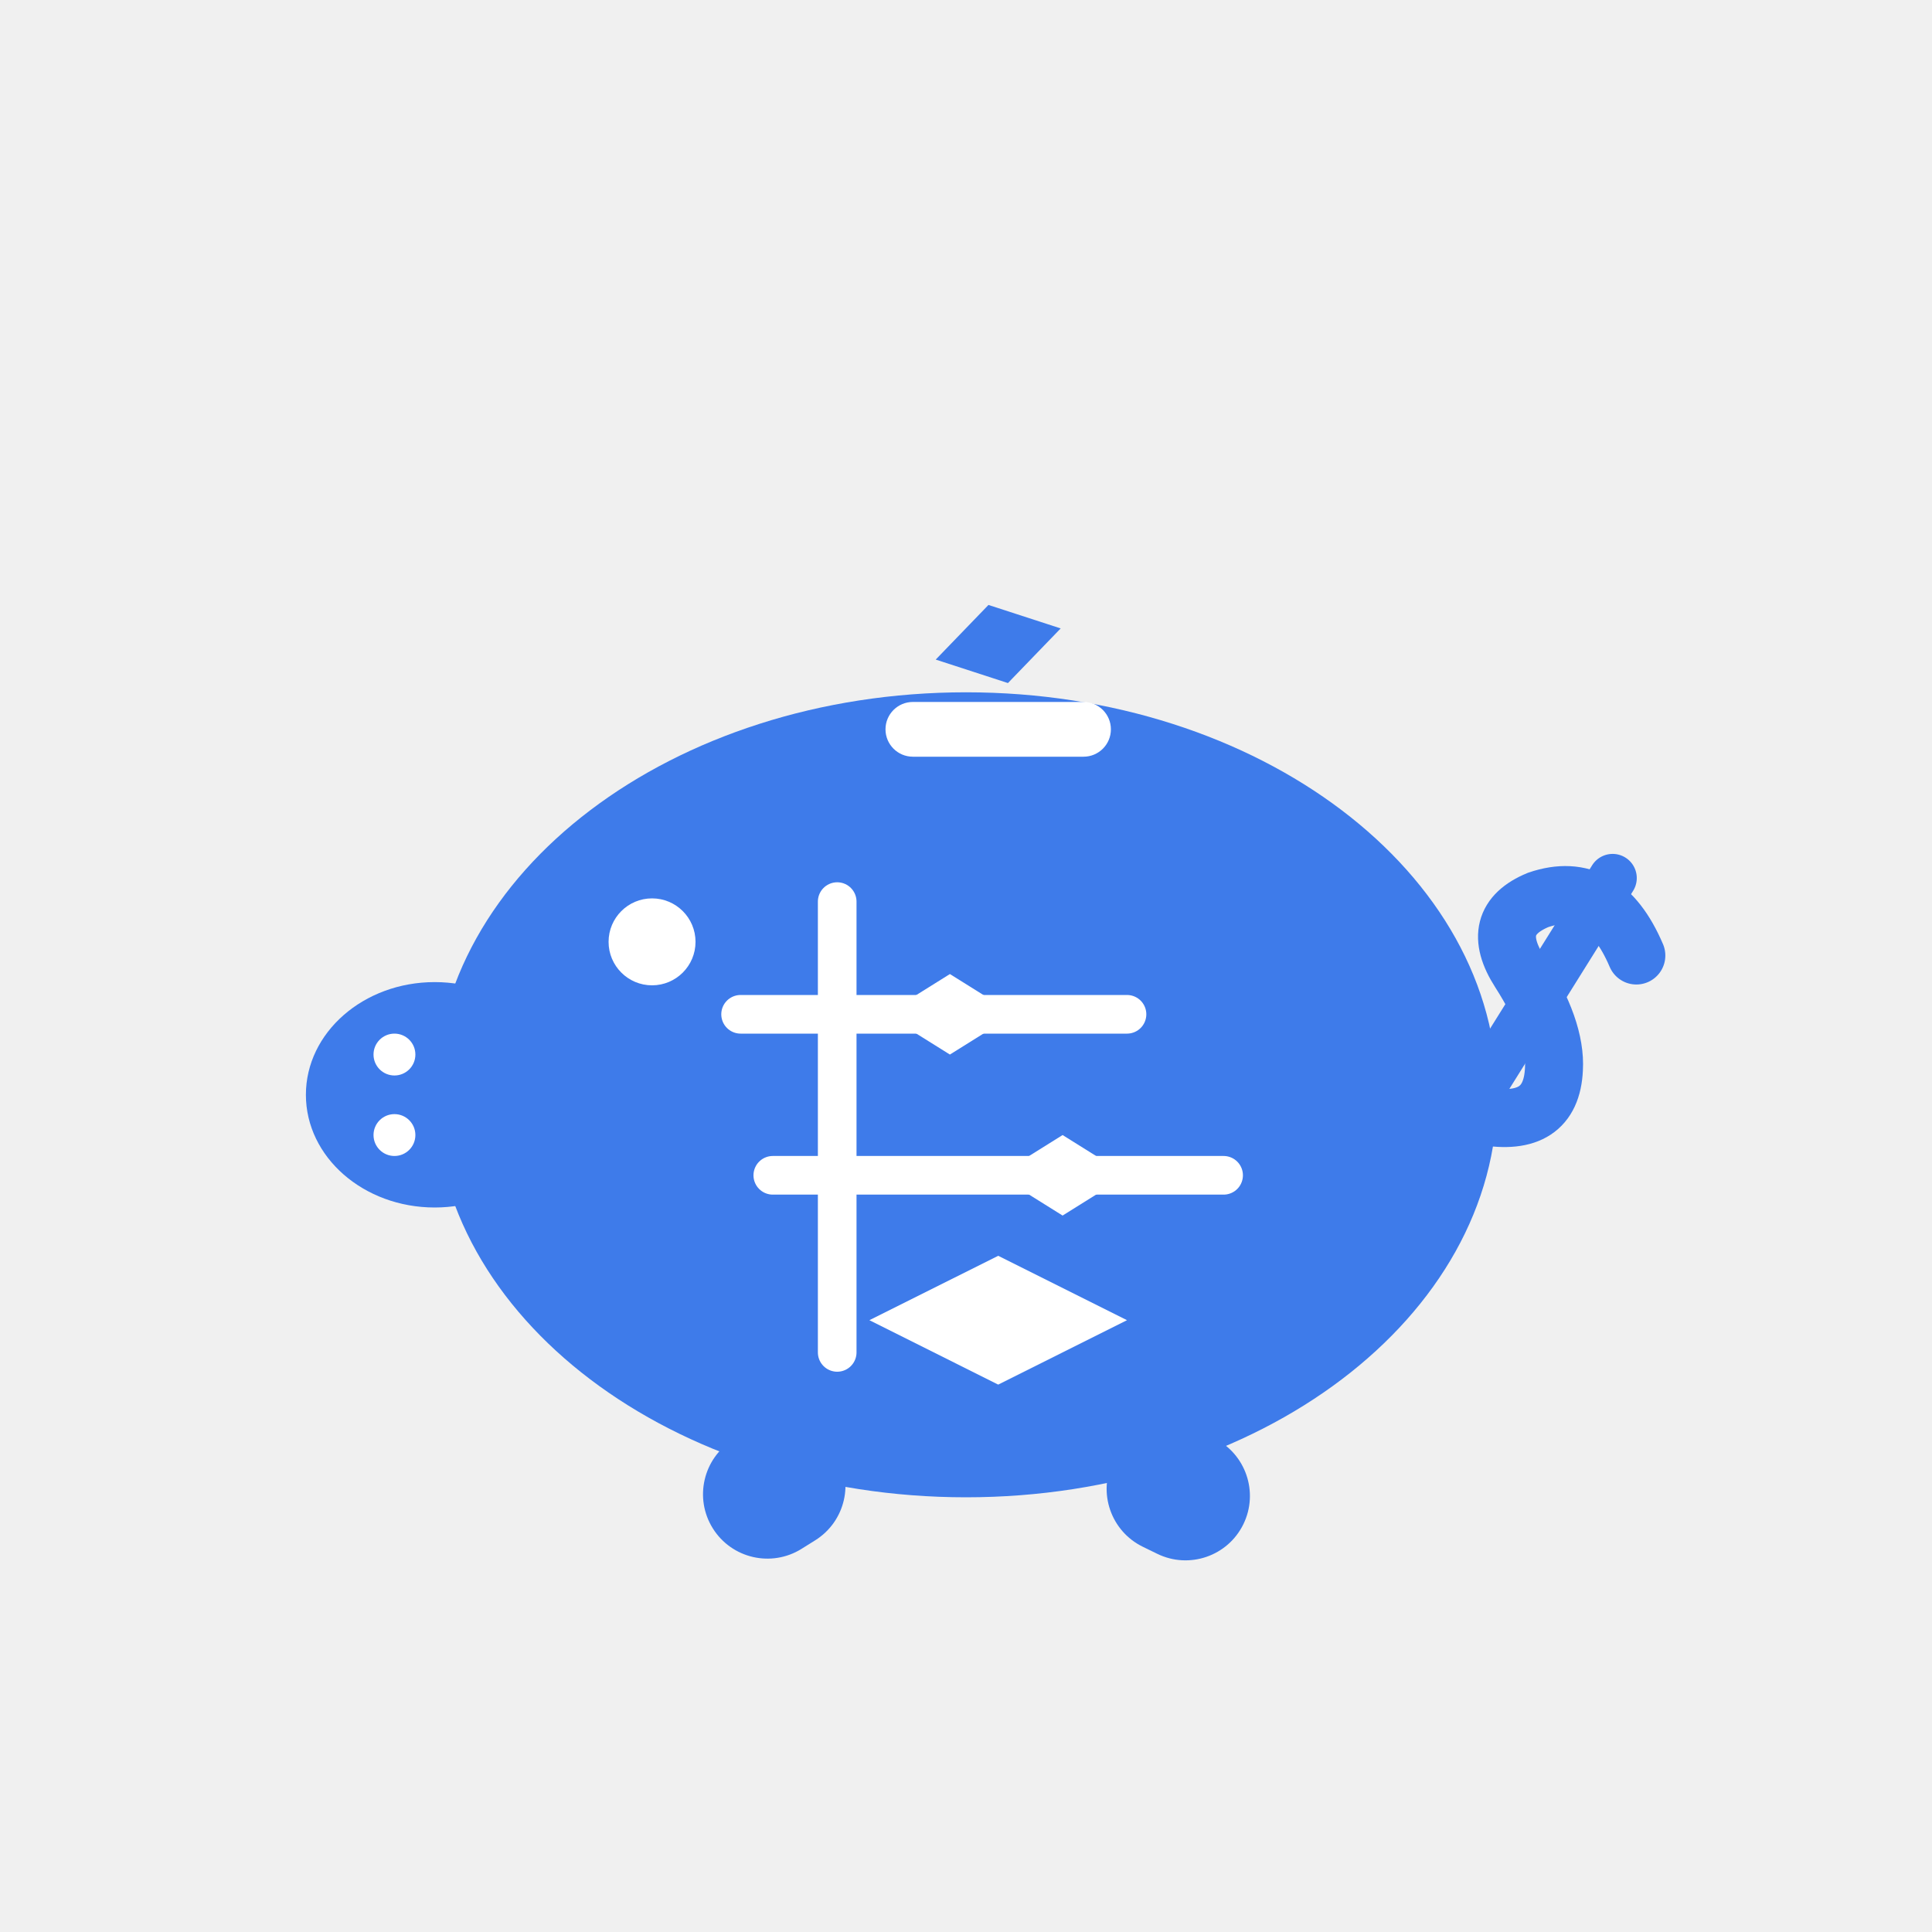
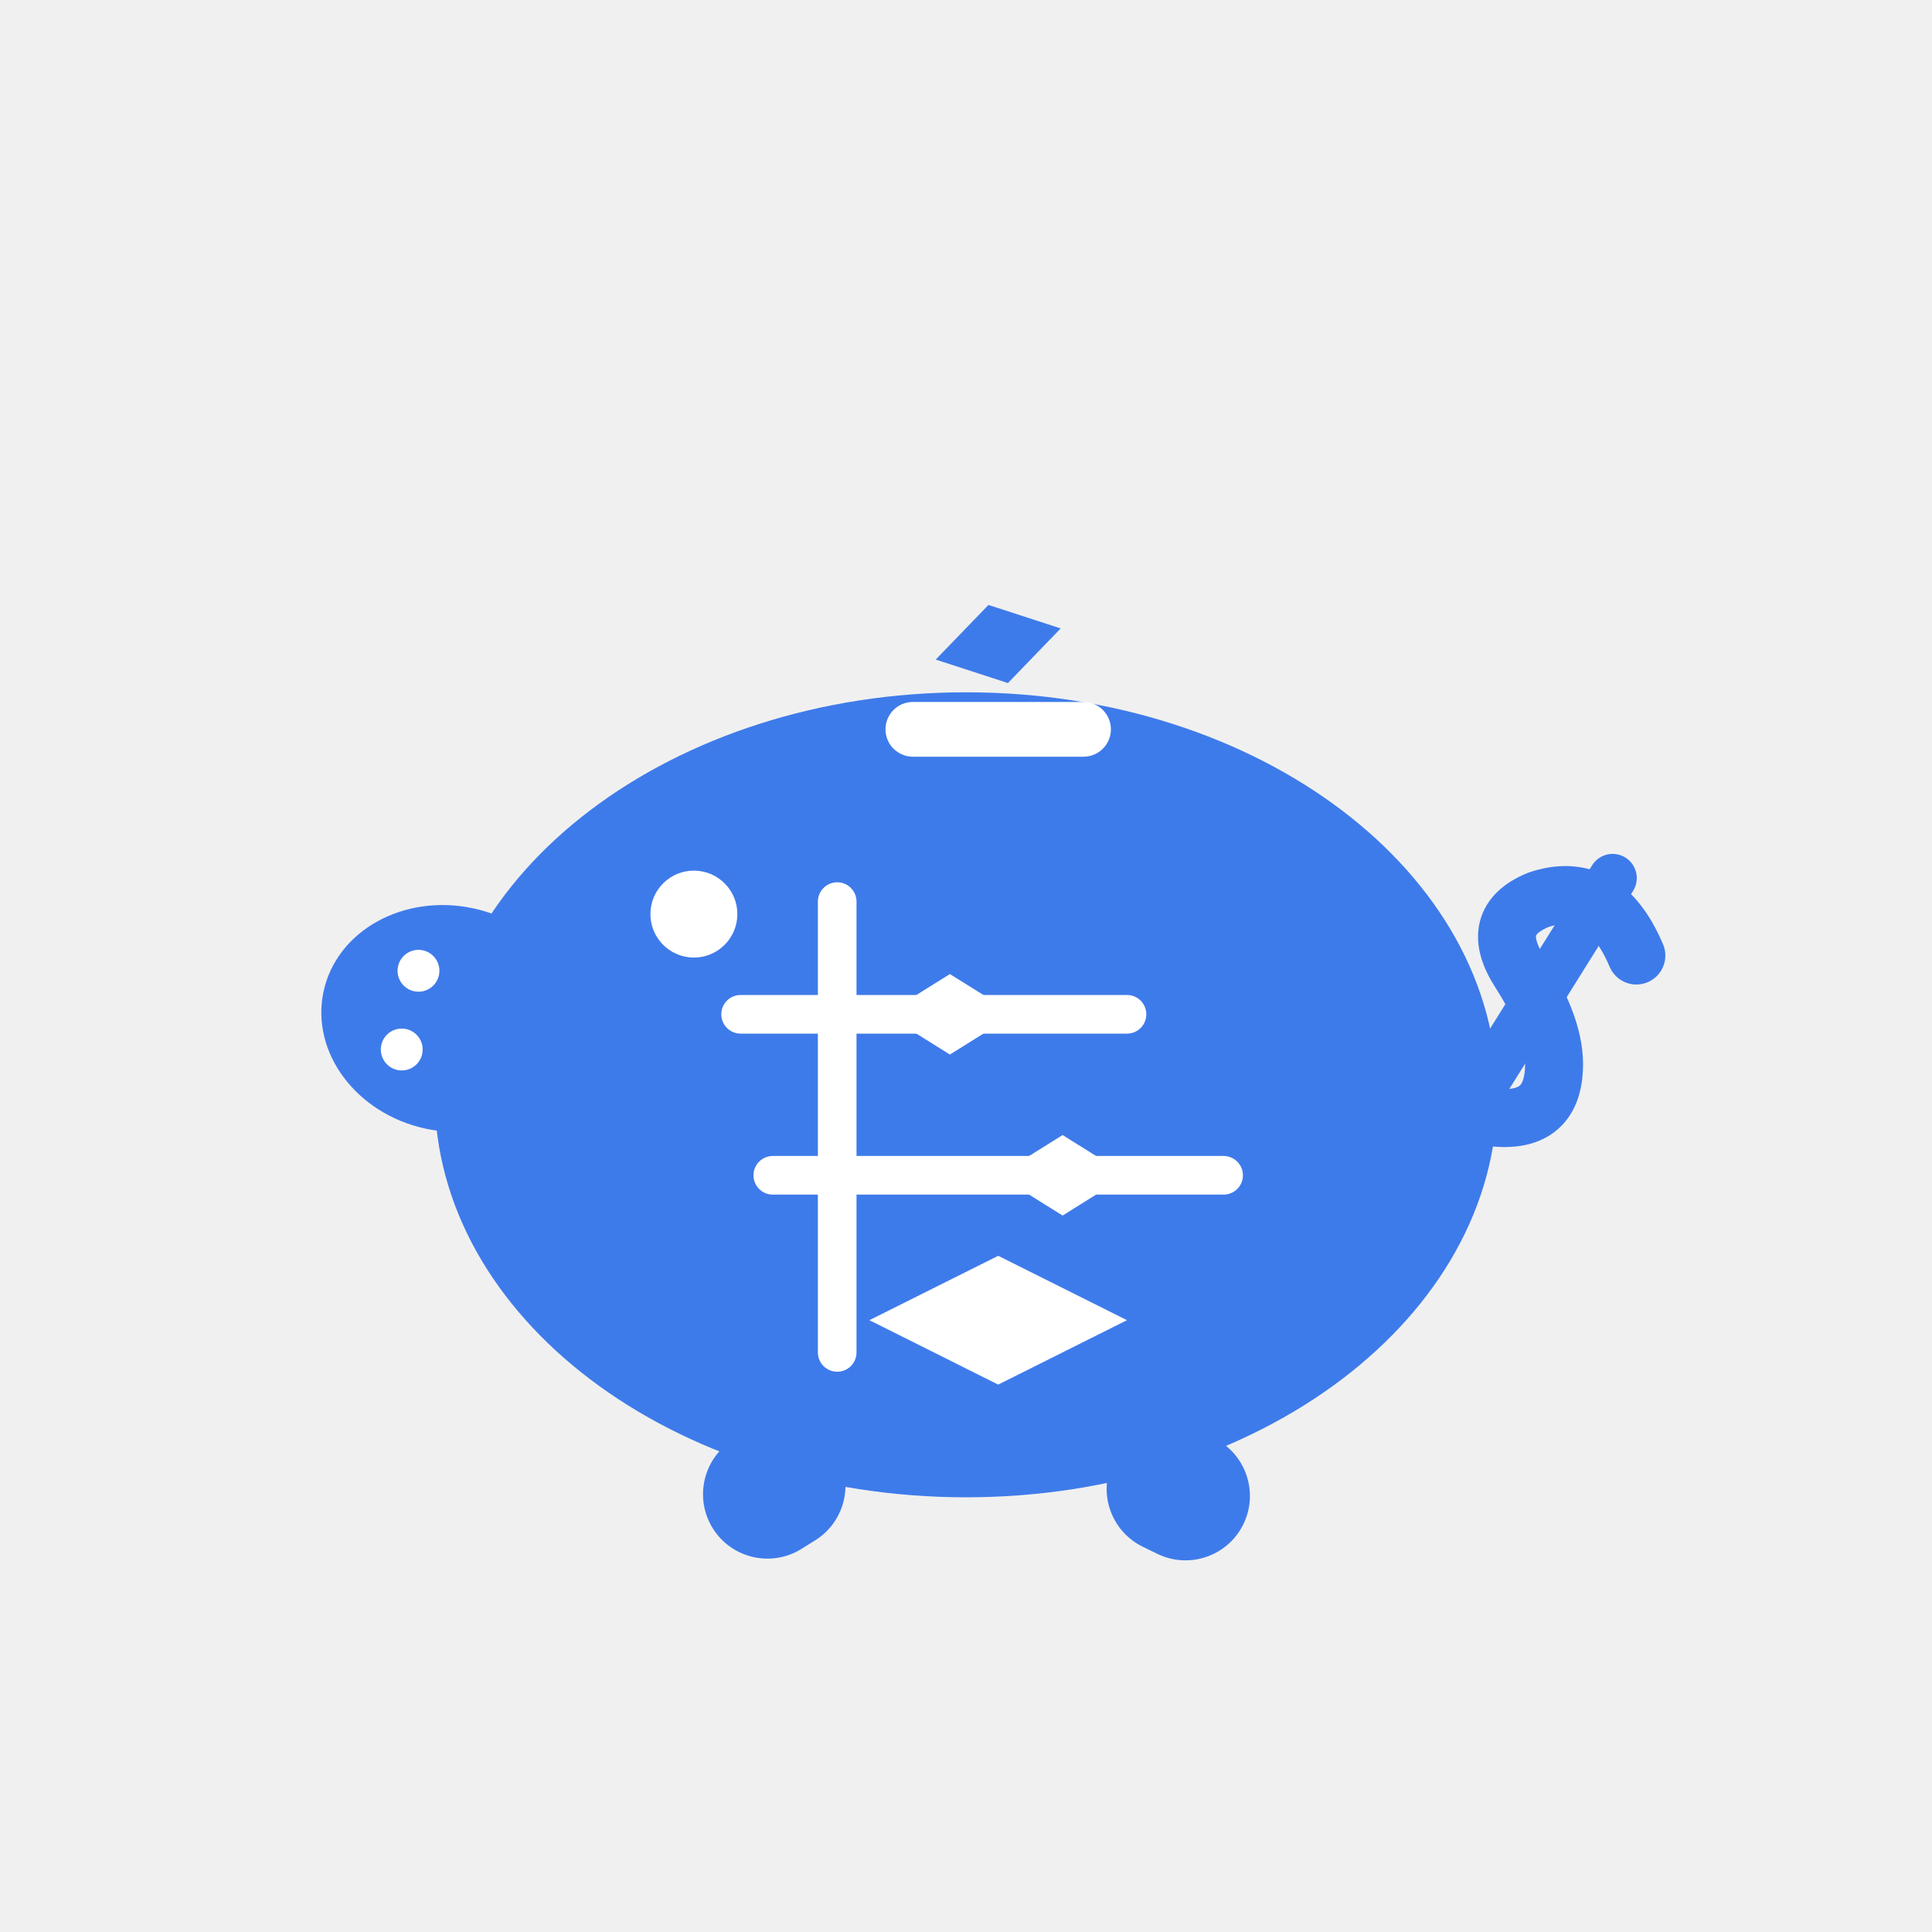
<svg xmlns="http://www.w3.org/2000/svg" viewBox="0 0 120 120" role="img" aria-label="EvidenceBank：跃起的存钱罐小猪，背上投币口上方一枚翻滚的菱形，肚子上是迷你森林图，卷尾是手绘美元符号">
  <g transform="translate(95.5 62) rotate(32)">
    <path d="M 3.8 -5.5 Q -0.5 -8.5 -3.2 -5.2 Q -5.2 -2.4 -1.8 -0.8 Q 2 1 3.2 3.2 Q 5 6.4 1 8 Q -2.5 9.3 -4.5 6.5" fill="none" stroke="#3E7BEA" stroke-width="3.6" stroke-linecap="round" />
    <line x1="0" y1="-8.8" x2="0" y2="10" stroke="#3E7BEA" stroke-width="3" stroke-linecap="round" />
  </g>
  <rect x="42" y="89" width="9" height="8" rx="4" fill="#3E7BEA" transform="rotate(-32 46.5 90)" />
  <rect x="70" y="89" width="9" height="8" rx="4" fill="#3E7BEA" transform="rotate(26 74.5 90)" />
  <ellipse cx="60" cy="68" rx="33" ry="25" fill="#3E7BEA" />
-   <ellipse cx="27" cy="68" rx="8" ry="7" fill="#3E7BEA" />
-   <circle cx="24.5" cy="65.5" r="1.3" fill="#FFFFFF" />
-   <circle cx="24.5" cy="70.5" r="1.3" fill="#FFFFFF" />
-   <circle cx="40.5" cy="58.5" r="2.7" fill="#FFFFFF" />
+   <g transform="rotate(12 50 70)">
+     <ellipse cx="27" cy="68" rx="8" ry="7" fill="#3E7BEA" />
+     <circle cx="24.5" cy="65.5" r="1.3" fill="#FFFFFF" />
+     <circle cx="24.5" cy="70.5" r="1.3" fill="#FFFFFF" />
+     <circle cx="40.5" cy="58.5" r="2.7" fill="#FFFFFF" />
+   </g>
  <polygon points="58,40 62,37.5 66,40 62,42.5" fill="#3E7BEA" transform="rotate(-14 62 40)" />
  <rect x="55" y="43.6" width="14" height="3.4" rx="1.7" fill="#FFFFFF" />
  <line x1="52" y1="56" x2="52" y2="84" stroke="#FFFFFF" stroke-width="2.4" stroke-linecap="round" />
  <line x1="46" y1="63" x2="70" y2="63" stroke="#FFFFFF" stroke-width="2.4" stroke-linecap="round" />
  <polygon points="55,63 59,60.5 63,63 59,65.5" fill="#FFFFFF" />
  <line x1="48" y1="73" x2="76" y2="73" stroke="#FFFFFF" stroke-width="2.4" stroke-linecap="round" />
  <polygon points="62,73 66,70.5 70,73 66,75.5" fill="#FFFFFF" />
  <polygon points="54,82 62,78 70,82 62,86" fill="#FFFFFF" />
</svg>
